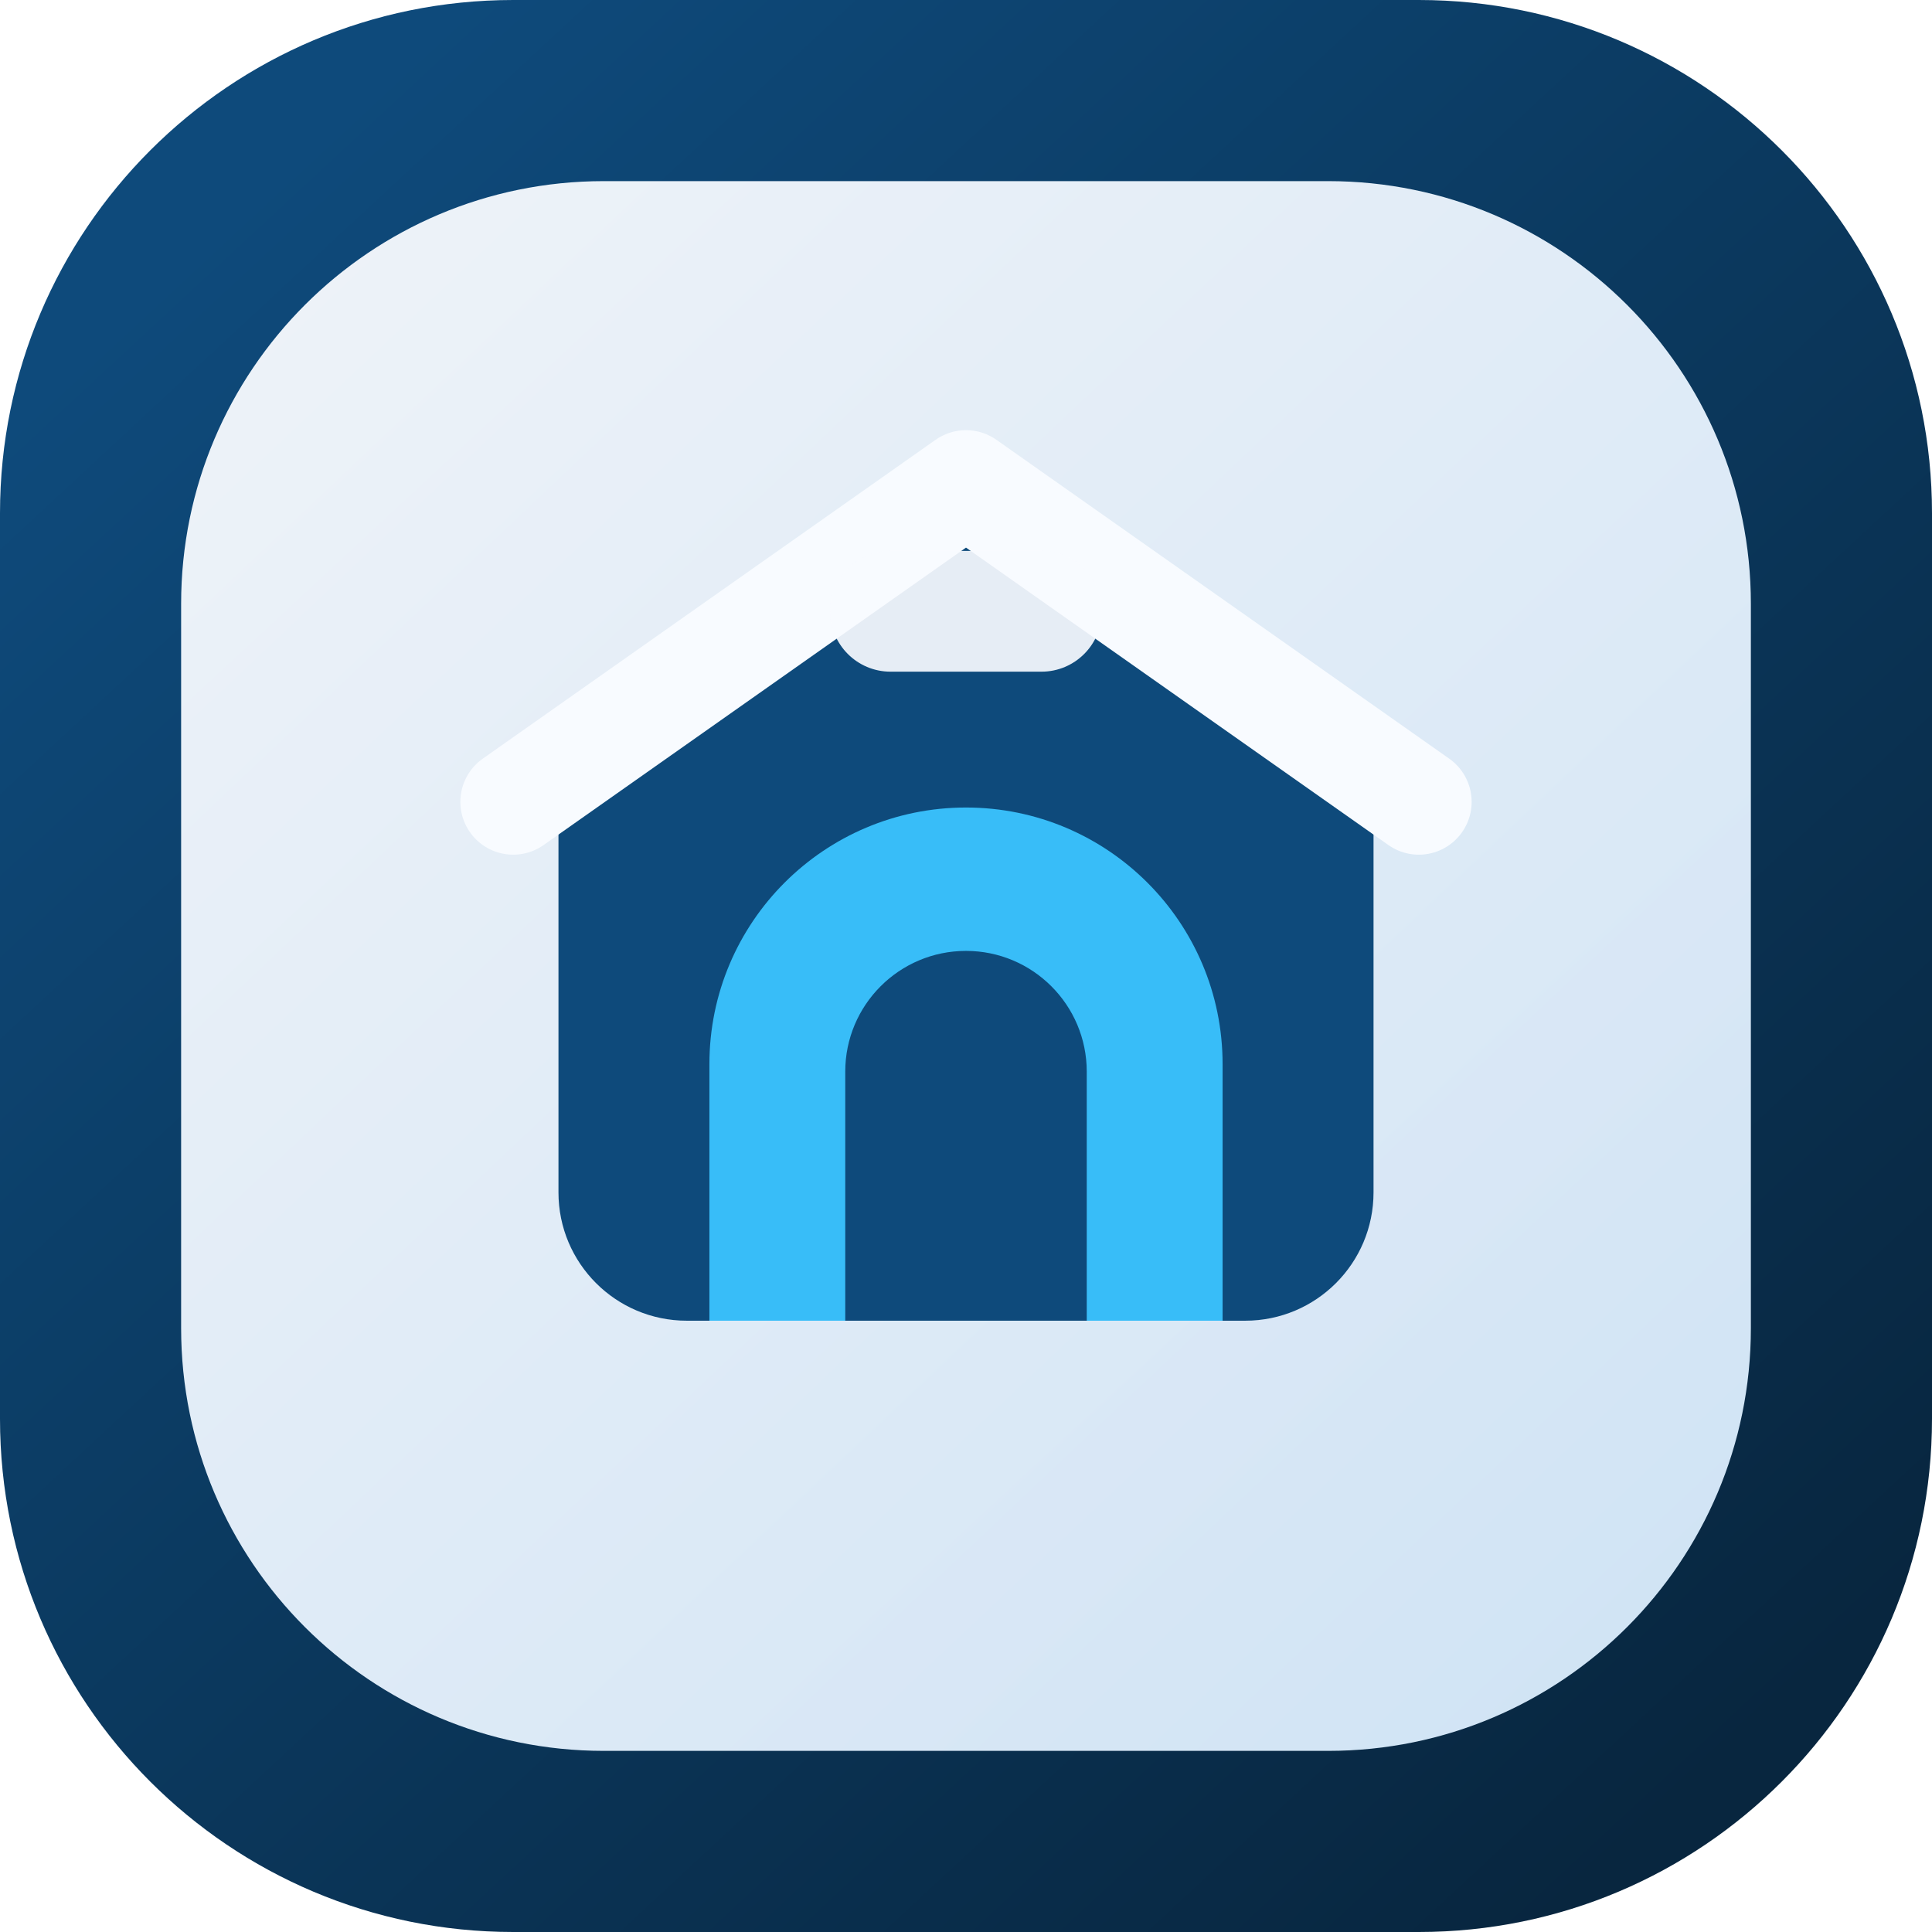
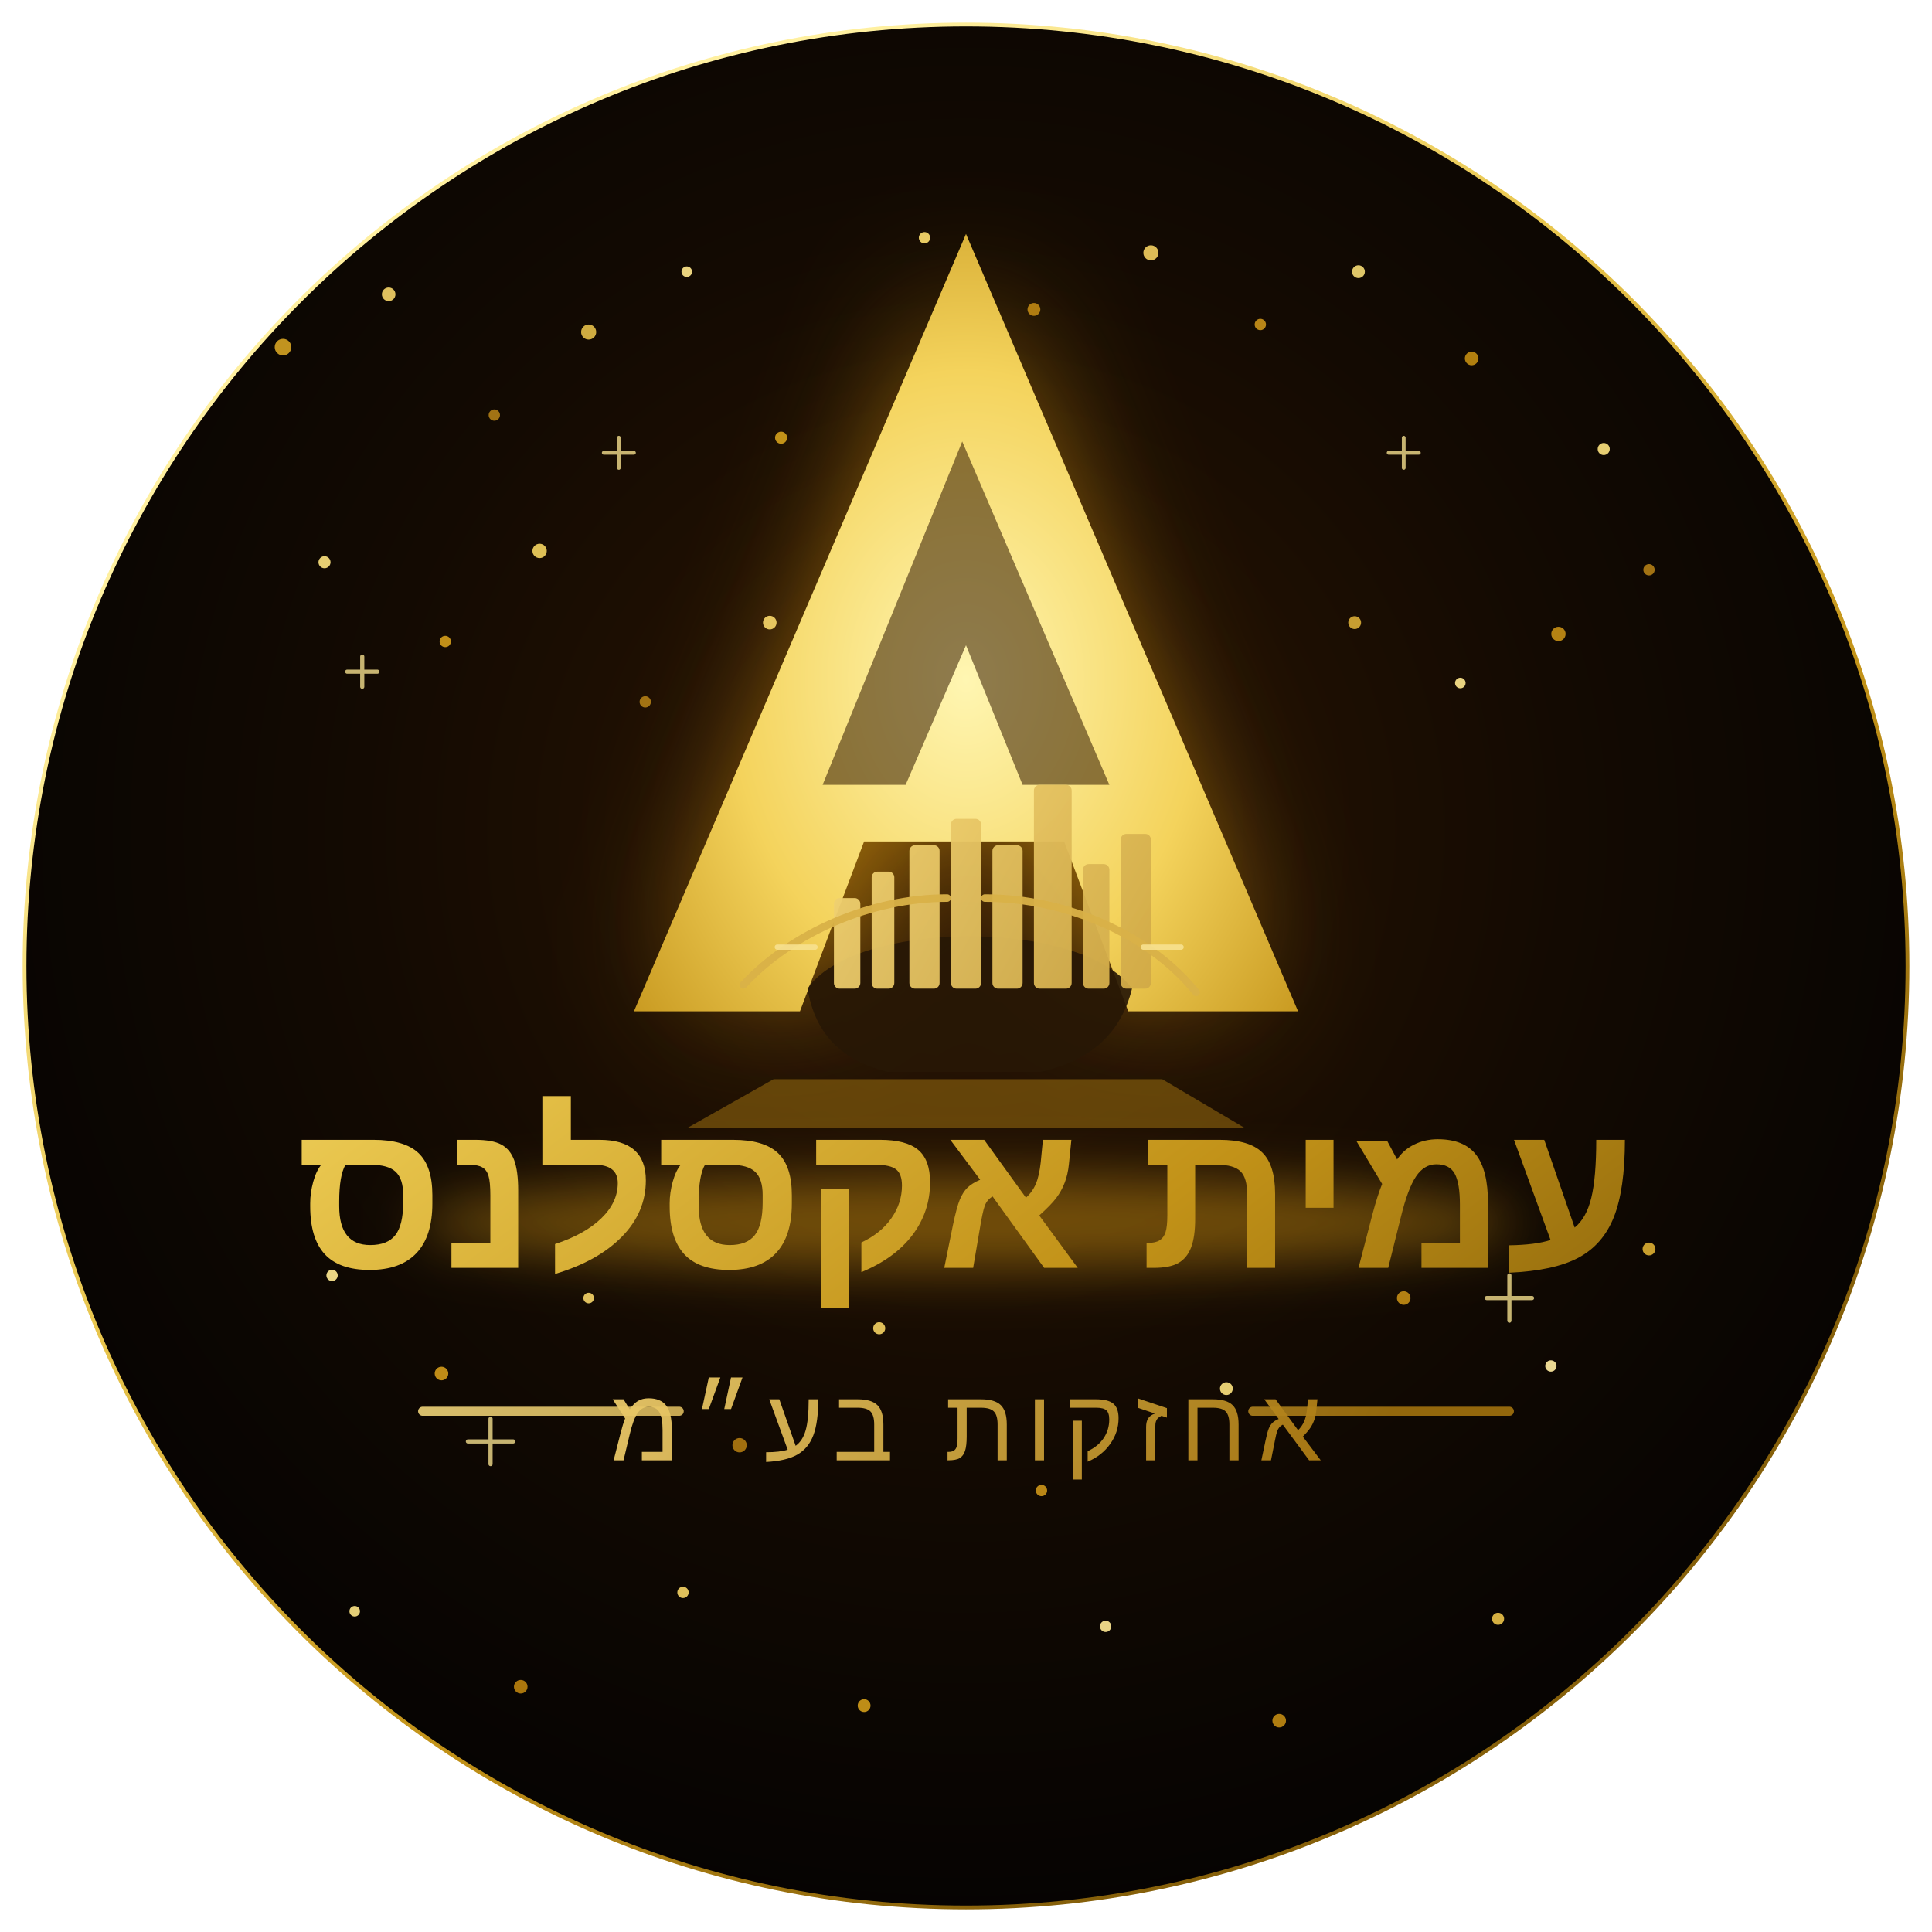
<svg xmlns="http://www.w3.org/2000/svg" width="512" height="512" viewBox="0 0 512 512" fill="none">
-   <rect width="512" height="512" rx="136" fill="url(#bg)" />
-   <rect x="48" y="48" width="416" height="416" rx="112" fill="url(#panel)" fill-opacity="0.95" />
-   <path d="M256 122L364 197.5V316C364 334.778 348.778 350 330 350H182C163.222 350 148 334.778 148 316V197.5L256 122Z" fill="#0E4A7B" />
-   <path d="M188 282C188 244.445 218.445 214 256 214C293.555 214 324 244.445 324 282V350H288V284C288 266.327 273.673 252 256 252C238.327 252 224 266.327 224 284V350H188V282Z" fill="#38BDF8" />
-   <path d="M136 212.5L256 128L376 212.5" stroke="#F8FBFF" stroke-width="28" stroke-linecap="round" stroke-linejoin="round" />
-   <rect x="220" y="146" width="72" height="32" rx="16" fill="#F8FBFF" fill-opacity="0.92" />
  <defs>
-     <linearGradient id="bg" x1="66" y1="52" x2="454" y2="470" gradientUnits="userSpaceOnUse">
-       <stop stop-color="#0E4A7B" />
-       <stop offset="1" stop-color="#08263F" />
+     <radialGradient id="bgGlow" cx="0" cy="0" r="1" gradientUnits="userSpaceOnUse" gradientTransform="translate(256 220) rotate(90) scale(292)">
+       <stop offset="0" stop-color="#2D1603" />
+       <stop offset="0.55" stop-color="#130A02" />
+       <stop offset="1" stop-color="#050302" />
+     </radialGradient>
+     <radialGradient id="aGlow" cx="0" cy="0" r="1" gradientUnits="userSpaceOnUse" gradientTransform="translate(256 180) rotate(90) scale(170 130)">
+       <stop offset="0" stop-color="#FFF6B2" />
+       <stop offset="0.48" stop-color="#F4D35C" />
+       <stop offset="1" stop-color="#B8840A" />
+     </radialGradient>
+     <linearGradient id="gold" x1="130" y1="86" x2="383" y2="421" gradientUnits="userSpaceOnUse">
+       <stop stop-color="#FFF0A0" />
+       <stop offset="0.36" stop-color="#E8C54D" />
+       <stop offset="0.7" stop-color="#C29218" />
+       <stop offset="1" stop-color="#86600A" />
    </linearGradient>
-     <linearGradient id="panel" x1="86" y1="78" x2="426" y2="438" gradientUnits="userSpaceOnUse">
-       <stop stop-color="#F8FBFF" />
-       <stop offset="1" stop-color="#DCEEFE" />
+     <linearGradient id="goldSoft" x1="150" y1="272" x2="360" y2="390" gradientUnits="userSpaceOnUse">
+       <stop stop-color="#FFE487" stop-opacity="0.95" />
+       <stop offset="1" stop-color="#A9770E" stop-opacity="0.95" />
    </linearGradient>
+     <filter id="softGlow" x="97" y="42" width="317" height="255" filterUnits="userSpaceOnUse" color-interpolation-filters="sRGB">
+       <feGaussianBlur stdDeviation="18" result="blur" />
+       <feColorMatrix in="blur" type="matrix" values="1 0 0 0 0.23 0 1 0 0 0.16 0 0 1 0 0.01 0 0 0 0.8 0" />
+     </filter>
+     <filter id="textGlow" x="52" y="245" width="409" height="135" filterUnits="userSpaceOnUse" color-interpolation-filters="sRGB">
+       <feGaussianBlur stdDeviation="7" result="blur" />
+       <feColorMatrix in="blur" type="matrix" values="1 0 0 0 0.29 0 1 0 0 0.2 0 0 1 0 0.02 0 0 0 0.65 0" />
+     </filter>
+     <clipPath id="circleClip">
+       <circle cx="256" cy="256" r="249" />
+     </clipPath>
  </defs>
+   <circle cx="256" cy="256" r="249" fill="url(#bgGlow)" stroke="url(#gold)" stroke-width="2" />
+   <g clip-path="url(#circleClip)">
+     <circle cx="256" cy="256" r="249" fill="url(#bgGlow)" />
+     <g opacity="0.95">
+       <circle cx="75" cy="92" r="2.2" fill="#C99A21" />
+       <circle cx="103" cy="78" r="1.8" fill="#E9CA63" />
+       <circle cx="131" cy="110" r="1.5" fill="#A87915" />
+       <circle cx="156" cy="88" r="2" fill="#D8B444" />
+       <circle cx="182" cy="72" r="1.4" fill="#F4DD84" />
+       <circle cx="207" cy="116" r="1.6" fill="#C9971A" />
+       <circle cx="245" cy="63" r="1.5" fill="#F2D56A" />
+       <circle cx="274" cy="82" r="1.7" fill="#B27D12" />
+       <circle cx="305" cy="67" r="2" fill="#E7C55B" />
+       <circle cx="334" cy="86" r="1.5" fill="#C08C18" />
+       <circle cx="360" cy="72" r="1.7" fill="#E9D06D" />
+       <circle cx="390" cy="95" r="1.8" fill="#B98510" />
+       <circle cx="425" cy="119" r="1.6" fill="#F0D878" />
+       <circle cx="437" cy="151" r="1.5" fill="#A97814" />
+       <circle cx="86" cy="149" r="1.6" fill="#F0D878" />
+       <circle cx="118" cy="170" r="1.5" fill="#C99519" />
+       <circle cx="143" cy="146" r="1.9" fill="#E8C85A" />
+       <circle cx="171" cy="186" r="1.5" fill="#A97814" />
+       <circle cx="204" cy="165" r="1.8" fill="#EFD572" />
+       <circle cx="359" cy="165" r="1.7" fill="#D0A433" />
+       <circle cx="387" cy="181" r="1.4" fill="#F3DC86" />
+       <circle cx="413" cy="168" r="1.9" fill="#BC8814" />
+       <circle cx="88" cy="338" r="1.5" fill="#F5E08B" />
+       <circle cx="117" cy="364" r="1.8" fill="#C79318" />
+       <circle cx="156" cy="344" r="1.4" fill="#E9CB63" />
+       <circle cx="196" cy="383" r="1.9" fill="#A87510" />
+       <circle cx="233" cy="352" r="1.6" fill="#E8C65C" />
+       <circle cx="276" cy="395" r="1.5" fill="#C28E17" />
+       <circle cx="325" cy="368" r="1.7" fill="#F0D878" />
+       <circle cx="372" cy="344" r="1.8" fill="#BA8613" />
+       <circle cx="411" cy="362" r="1.5" fill="#F6E39A" />
+       <circle cx="437" cy="331" r="1.7" fill="#D1A62F" />
+       <circle cx="94" cy="427" r="1.4" fill="#F0D97E" />
+       <circle cx="138" cy="447" r="1.8" fill="#B27C0E" />
+       <circle cx="181" cy="422" r="1.5" fill="#E9CA60" />
+       <circle cx="229" cy="452" r="1.7" fill="#C69418" />
+       <circle cx="293" cy="431" r="1.5" fill="#F2DD8C" />
+       <circle cx="339" cy="456" r="1.8" fill="#B88311" />
+       <circle cx="397" cy="429" r="1.6" fill="#E0B945" />
+     </g>
+     <g opacity="0.8" stroke="#F4DF8D" stroke-linecap="round">
+       <path d="M92 178H100M96 174V182" stroke-width="1.1" />
+       <path d="M160 120H168M164 116V124" stroke-width="1" />
+       <path d="M368 120H376M372 116V124" stroke-width="1" />
+       <path d="M394 344H406M400 338V350" stroke-width="1.1" />
+       <path d="M124 382H136M130 376V388" stroke-width="1.1" />
+     </g>
+     <g filter="url(#softGlow)" opacity="0.9">
+       <path d="M256 78L329 258H289L272 212H241L224 258H183L256 78Z" fill="#B47E0D" />
+     </g>
+     <path d="M256 62L344 268H299L282 223H229L212 268H168L256 62Z" fill="url(#aGlow)" />
+     <path d="M255 117L294 208H271L256 171L240 208H218L255 117Z" fill="#3D2206" opacity="0.58" />
+     <path d="M214 262C226 244 286 243 300 262C297 274 289 281 276 284H235C223 281 216 274 214 262Z" fill="#271705" opacity="0.92" />
+     <path d="M205 286H308L330 299H182L205 286Z" fill="#9B6D0F" opacity="0.55" />
+     <g fill="url(#goldSoft)">
+       <rect x="221" y="238" width="7" height="24" rx="1.5" />
+       <rect x="231" y="231" width="6" height="31" rx="1.5" />
+       <rect x="241" y="224" width="8" height="38" rx="1.5" />
+       <rect x="252" y="217" width="8" height="45" rx="1.5" />
+       <rect x="263" y="224" width="8" height="38" rx="1.5" />
+       <rect x="274" y="208" width="10" height="54" rx="1.5" />
+       <rect x="287" y="229" width="7" height="33" rx="1.5" />
+       <rect x="297" y="221" width="8" height="41" rx="1.5" />
+     </g>
+     <path d="M197 261C210 247 231 238 251 238" stroke="#D9B147" stroke-width="2" stroke-linecap="round" opacity="0.95" />
+     <path d="M261 238C283 238 305 248 317 263" stroke="#D9B147" stroke-width="2" stroke-linecap="round" opacity="0.95" />
+     <path d="M206 251L216 251" stroke="#F7E18F" stroke-width="1.4" stroke-linecap="round" opacity="0.9" />
+     <path d="M303 251L313 251" stroke="#F7E18F" stroke-width="1.4" stroke-linecap="round" opacity="0.9" />
+     <g filter="url(#textGlow)" opacity="0.6">
+       <ellipse cx="256" cy="324" rx="146" ry="12" fill="#BA8212" />
+     </g>
+     <text x="256" y="336" text-anchor="middle" fill="url(#gold)" font-size="56" font-weight="800" font-family="Heebo, Arial Hebrew, Arial, sans-serif">
+       עמית אקסלנס
+     </text>
+     <text x="256" y="387" text-anchor="middle" fill="url(#goldSoft)" font-size="27" font-weight="500" letter-spacing="3" font-family="Heebo, Arial Hebrew, Arial, sans-serif">
+       אחזקות בע״מ
+     </text>
+     <path d="M112 374H180" stroke="url(#goldSoft)" stroke-width="2.4" stroke-linecap="round" opacity="0.9" />
+     <path d="M332 374H400" stroke="url(#goldSoft)" stroke-width="2.4" stroke-linecap="round" opacity="0.9" />
+   </g>
</svg>
